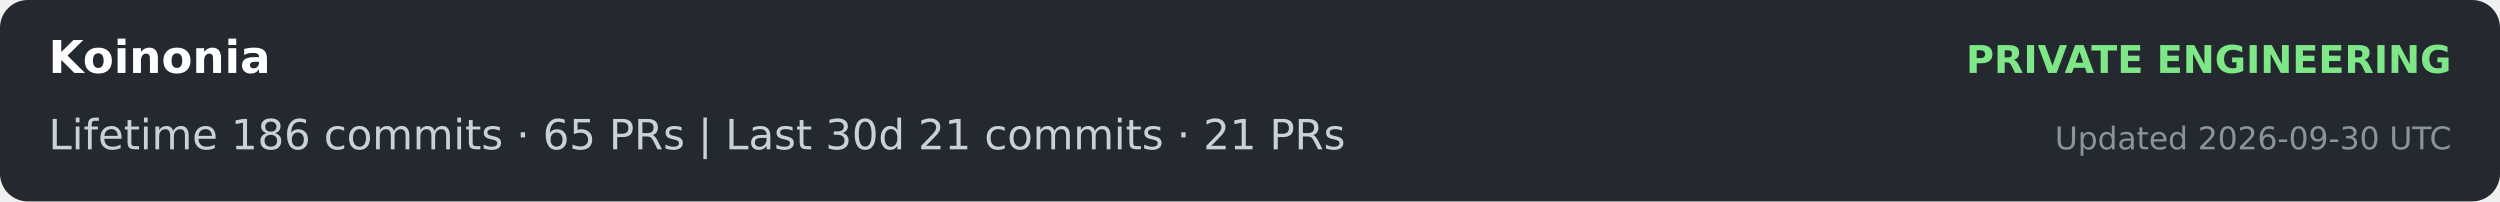
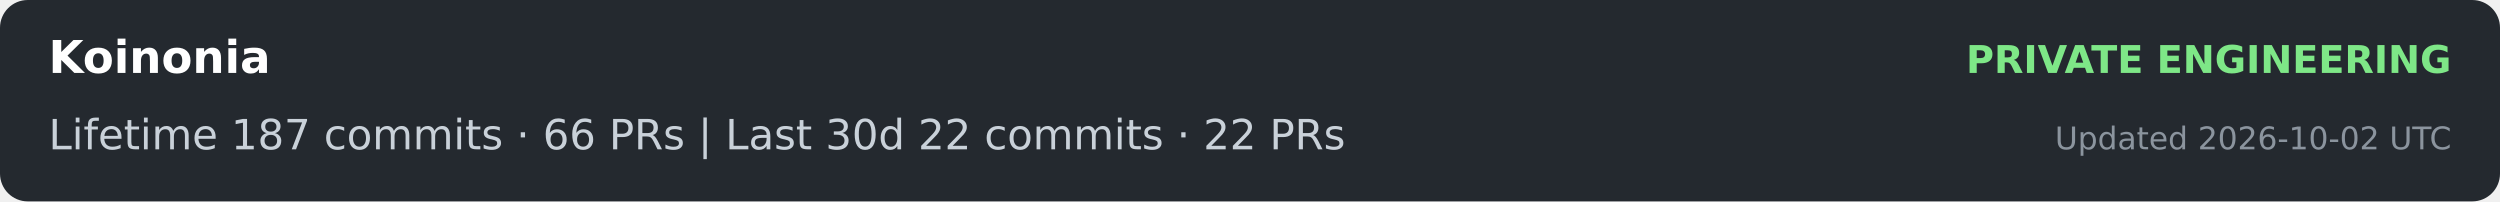
- <svg xmlns="http://www.w3.org/2000/svg" width="720" height="58" role="img" aria-label="Koinonia: lifetime 186 commits and 65 PRs; last 30 days 21 commits and 21 PRs">
+ <svg xmlns="http://www.w3.org/2000/svg" width="720" height="58" role="img" aria-label="Koinonia: lifetime 187 commits and 66 PRs; last 30 days 22 commits and 22 PRs">
  <rect width="720" height="58" rx="8" fill="#24292f" />
  <text x="14" y="21" fill="#ffffff" font-family="Verdana,DejaVu Sans,sans-serif" font-size="13" font-weight="700">Koinonia</text>
  <text x="706" y="21" text-anchor="end" fill="#7ee787" font-family="Verdana,DejaVu Sans,sans-serif" font-size="11" font-weight="700">PRIVATE ENGINEERING</text>
-   <text x="14" y="43" fill="#c9d1d9" font-family="Verdana,DejaVu Sans,sans-serif" font-size="12">Lifetime  186 commits · 65 PRs     |     Last 30d  21 commits · 21 PRs</text>
-   <text x="706" y="43" text-anchor="end" fill="#8b949e" font-family="Verdana,DejaVu Sans,sans-serif" font-size="9">Updated 2026-09-30 UTC</text>
+   <text x="14" y="43" fill="#c9d1d9" font-family="Verdana,DejaVu Sans,sans-serif" font-size="12">Lifetime  187 commits · 66 PRs     |     Last 30d  22 commits · 22 PRs</text>
+   <text x="706" y="43" text-anchor="end" fill="#8b949e" font-family="Verdana,DejaVu Sans,sans-serif" font-size="9">Updated 2026-10-02 UTC</text>
</svg>
